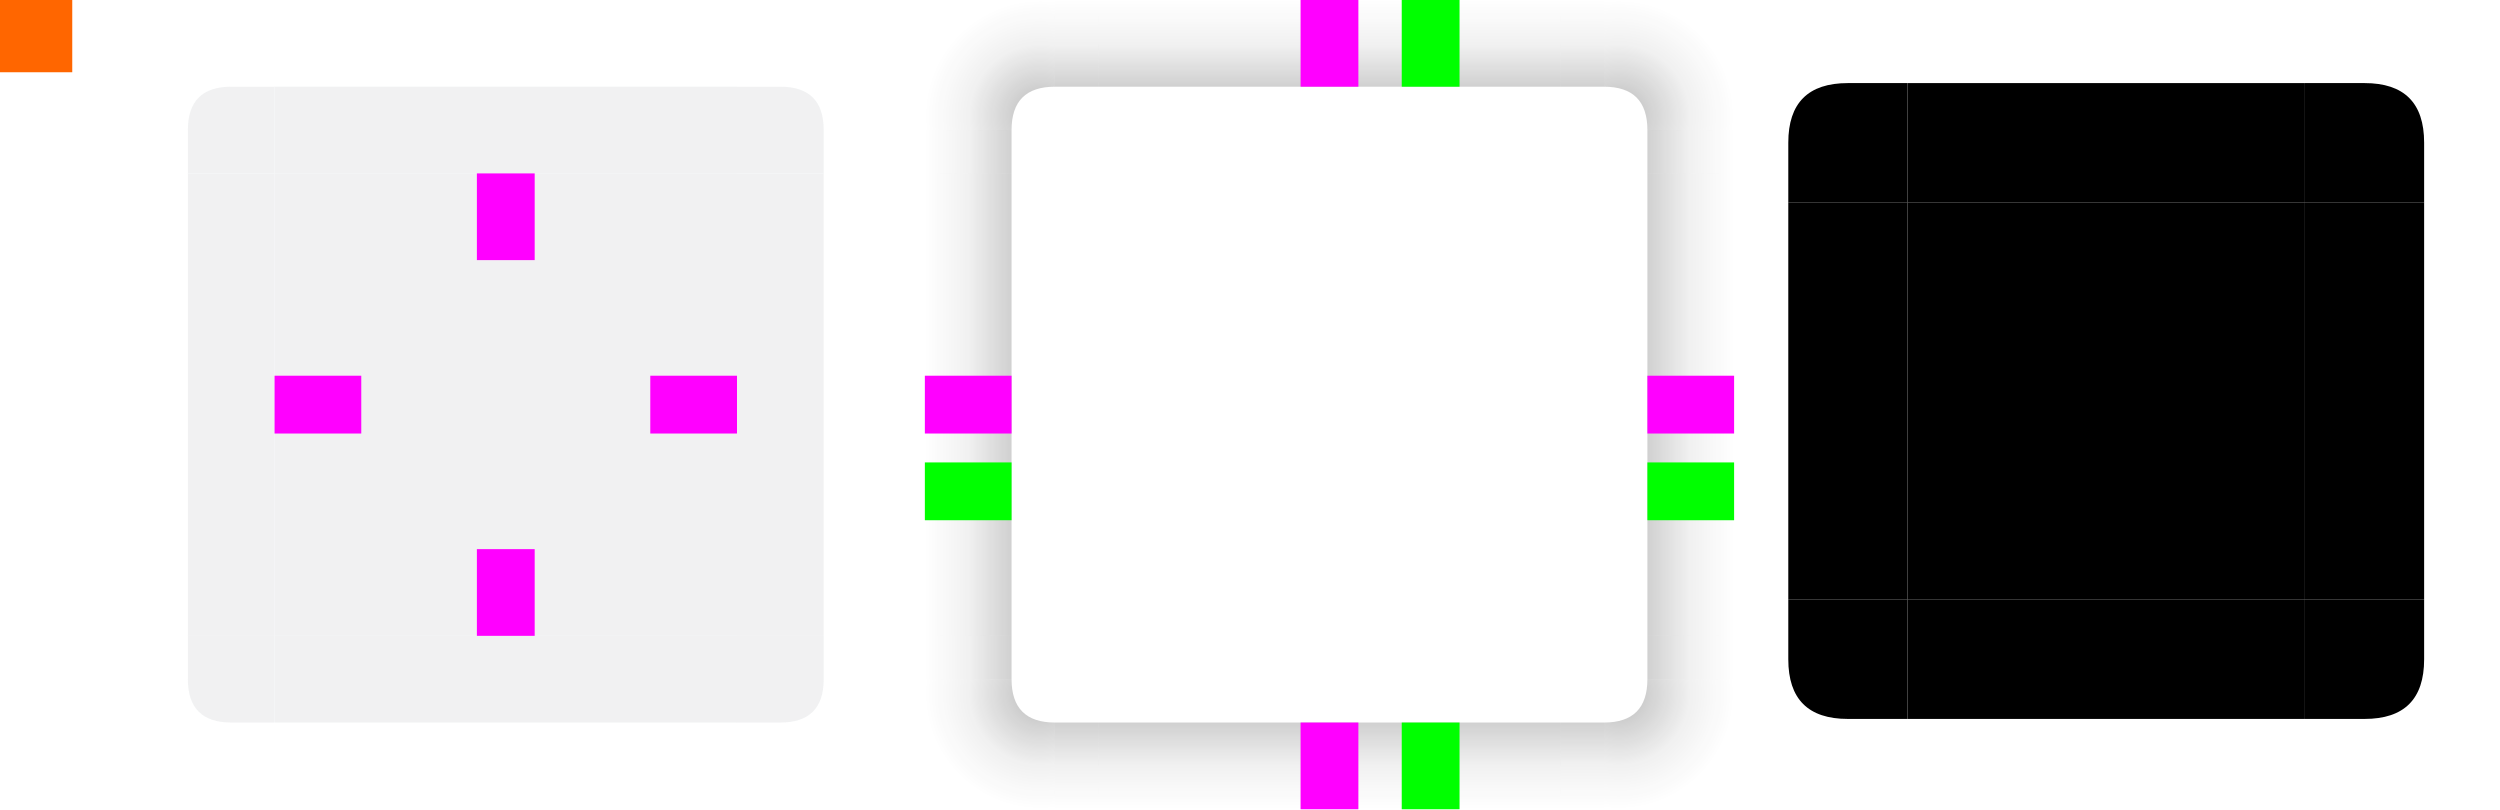
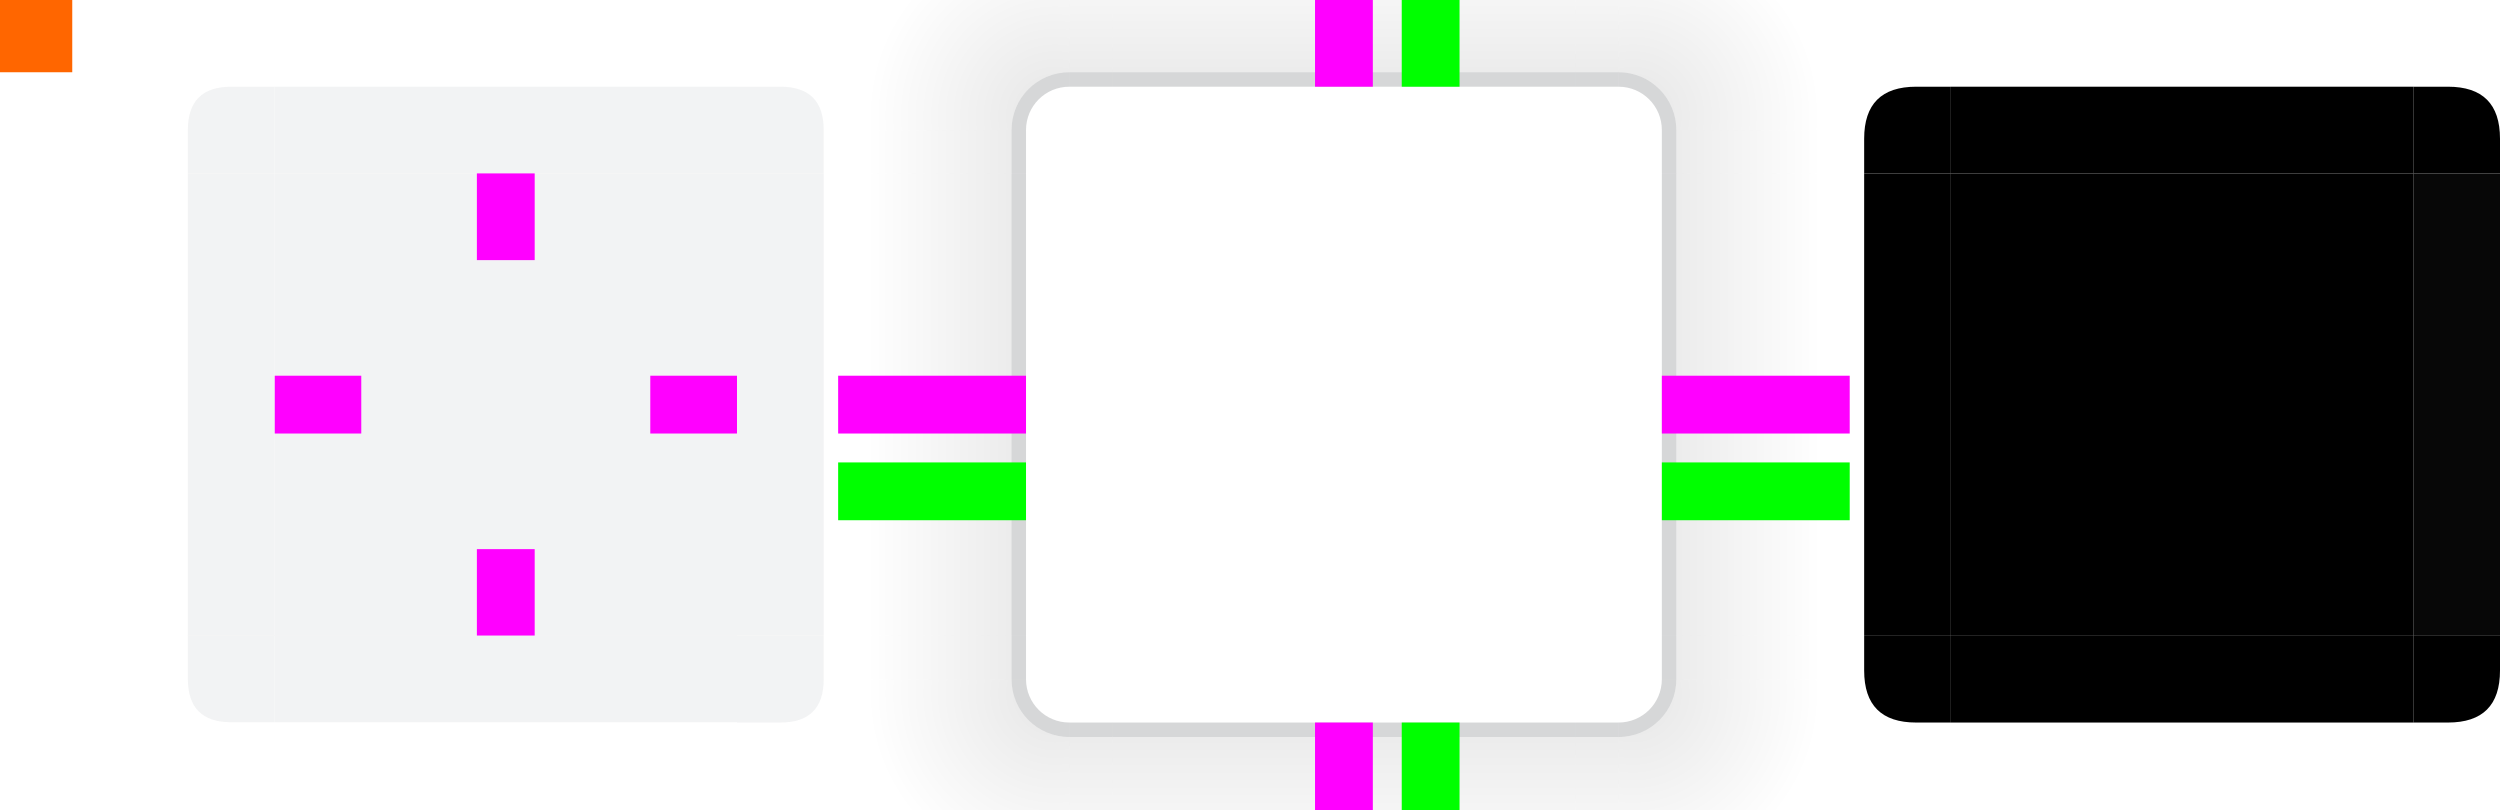
<svg xmlns="http://www.w3.org/2000/svg" xmlns:xlink="http://www.w3.org/1999/xlink" width="173" height="56" viewBox="0 0 173 56" id="svg2" version="1.1">
  <style type="text/css" id="current-color-scheme">
      .ColorScheme-Text {
        color:#31363b;
        stop-color:#31363b;
      }
      .ColorScheme-Background {
        color:#eff0f1;
        stop-color:#eff0f1;
      }
      .ColorScheme-Highlight {
        color:#3daee9;
        stop-color:#3daee9;
      }
      .ColorScheme-ViewText {
        color:#31363b;
        stop-color:#31363b;
      }
      .ColorScheme-ViewBackground {
        color:#fcfcfc;
        stop-color:#fcfcfc;
      }
      .ColorScheme-ViewHover {
        color:#93cee9;
        stop-color:#93cee9;
      }
      .ColorScheme-ViewFocus{
        color:#3daee9;
        stop-color:#3daee9;
      }
      .ColorScheme-ButtonText {
        color:#31363b;
        stop-color:#31363b;
      }
      .ColorScheme-ButtonBackground {
        color:#eff0f1;
        stop-color:#eff0f1;
      }
      .ColorScheme-ButtonHover {
        color:#93cee9;
        stop-color:#93cee9;
      }
      .ColorScheme-ButtonFocus{
        color:#3daee9;
        stop-color:#3daee9;
      }
      </style>
  <defs id="defs4">
    <style type="text/css" id="style22">
      .ColorScheme-Text {
        color:#31363b;
      }
      .ColorScheme-Background {
        color:#eff0f1;
      }
      .ColorScheme-Highlight {
        color:#3daee9;
      }
      .ColorScheme-ViewText {
        color:#31363b;
      }
      .ColorScheme-ViewBackground {
        color:#fcfcfc;
      }
      .ColorScheme-ViewHover {
        color:#93cee9;
      }
      .ColorScheme-ViewFocus{
        color:#3daee9;
      }
      .ColorScheme-ButtonText {
        color:#31363b;
      }
      .ColorScheme-ButtonBackground {
        color:#eff0f1;
      }
      .ColorScheme-ButtonHover {
        color:#93cee9;
      }
      .ColorScheme-ButtonFocus{
        color:#3daee9;
      }
      </style>
-     <linearGradient xlink:href="#linearGradient1064" id="linearGradient4950" gradientUnits="userSpaceOnUse" x1="55" y1="932.362" x2="63" y2="932.362" />
-     <linearGradient id="linearGradient1064">
-       <stop style="stop-color:#000000;stop-opacity:0.3" offset="0" id="stop1060" />
-       <stop id="stop1091" offset="0.625" style="stop-color:#000000;stop-opacity:0.06" />
-       <stop style="stop-color:#000000;stop-opacity:0;" offset="1" id="stop1062" />
+     <linearGradient id="linearGradient1637" x1="15" x2="2" y1="12" y2="12" gradientUnits="userSpaceOnUse" xlink:href="#linearGradient4270" />
+     <linearGradient id="linearGradient4270">
+       <stop stop-color="#000000" stop-opacity=".66" offset="0" id="stop3" />
+       <stop stop-color="#000000" stop-opacity="0" offset="1" id="stop5" />
    </linearGradient>
-     <linearGradient xlink:href="#linearGradient1088" id="linearGradient4948" gradientUnits="userSpaceOnUse" x1="-15" y1="932.362" x2="-7" y2="932.362" />
-     <linearGradient id="linearGradient1088">
-       <stop style="stop-color:#000000;stop-opacity:0.3" offset="0" id="stop1084" />
-       <stop id="stop1107" offset="0.63" style="stop-color:#000000;stop-opacity:0.06" />
-       <stop style="stop-color:#000000;stop-opacity:0;" offset="1" id="stop1086" />
-     </linearGradient>
-     <linearGradient xlink:href="#linearGradient1118" id="linearGradient4942" gradientUnits="userSpaceOnUse" x1="51" y1="48" x2="51" y2="56" gradientTransform="translate(58)" />
-     <linearGradient id="linearGradient1118">
-       <stop style="stop-color:#000000;stop-opacity:0.3" offset="0" id="stop1114" />
-       <stop id="stop1097" offset="0.617" style="stop-color:#000000;stop-opacity:0.06" />
-       <stop style="stop-color:#000000;stop-opacity:0;" offset="1" id="stop1116" />
-     </linearGradient>
-     <radialGradient xlink:href="#linearGradient1124" id="radialGradient4944" gradientUnits="userSpaceOnUse" gradientTransform="matrix(-8.2303024e-6,1.333333,-1.333321,-8.2302289e-6,1373.139,-24.32554)" cx="54.25" cy="945.112" fx="54.25" fy="945.112" r="6" />
-     <linearGradient id="linearGradient1124">
-       <stop style="stop-color:#000000;stop-opacity:0.3" offset="0" id="stop1120" />
-       <stop id="stop1095" offset="0.628" style="stop-color:#000000;stop-opacity:0.06" />
-       <stop style="stop-color:#000000;stop-opacity:0;" offset="1" id="stop1122" />
-     </linearGradient>
-     <linearGradient xlink:href="#linearGradient4270" id="linearGradient4946" gradientUnits="userSpaceOnUse" x1="55" y1="44" x2="63" y2="44" />
-     <linearGradient id="linearGradient4270">
-       <stop id="stop4272" offset="0" style="stop-color:#000000;stop-opacity:0.3" />
-       <stop style="stop-color:#000000;stop-opacity:0.06" offset="0.626" id="stop1093" />
-       <stop id="stop4274" offset="1" style="stop-color:#000000;stop-opacity:0;" />
-     </linearGradient>
-     <linearGradient xlink:href="#linearGradient1106" id="linearGradient4936" gradientUnits="userSpaceOnUse" x1="19" y1="48" x2="19" y2="56" gradientTransform="translate(58)" />
-     <linearGradient id="linearGradient1106">
-       <stop style="stop-color:#000000;stop-opacity:0.3" offset="0" id="stop1102" />
-       <stop id="stop1101" offset="0.628" style="stop-color:#000000;stop-opacity:0.06" />
-       <stop style="stop-color:#000000;stop-opacity:0;" offset="1" id="stop1104" />
-     </linearGradient>
-     <radialGradient xlink:href="#linearGradient1100" id="radialGradient4938" gradientUnits="userSpaceOnUse" gradientTransform="matrix(-1.333333,-1.2763442e-5,1.2763442e-5,-1.333333,83.17835,1315.149)" cx="7.643" cy="950.362" fx="7.643" fy="950.362" r="6" />
-     <linearGradient id="linearGradient1100">
-       <stop style="stop-color:#000000;stop-opacity:0.3" offset="0" id="stop1096" />
-       <stop id="stop1103" offset="0.627" style="stop-color:#000000;stop-opacity:0.06" />
-       <stop style="stop-color:#000000;stop-opacity:0;" offset="1" id="stop1098" />
-     </linearGradient>
-     <linearGradient xlink:href="#linearGradient1082" id="linearGradient4940" gradientUnits="userSpaceOnUse" x1="15" y1="44" x2="7" y2="44" />
-     <linearGradient id="linearGradient1082">
-       <stop style="stop-color:#000000;stop-opacity:0.3" offset="0" id="stop1078" />
-       <stop id="stop1109" offset="0.626" style="stop-color:#000000;stop-opacity:0.06" />
-       <stop style="stop-color:#000000;stop-opacity:0;" offset="1" id="stop1080" />
-     </linearGradient>
-     <linearGradient xlink:href="#linearGradient1112" id="linearGradient4934" gradientUnits="userSpaceOnUse" x1="952.362" y1="-35" x2="960.362" y2="-35" />
-     <linearGradient id="linearGradient1112">
-       <stop style="stop-color:#000000;stop-opacity:0.3" offset="0" id="stop1108" />
-       <stop id="stop1099" offset="0.627" style="stop-color:#000000;stop-opacity:0.06" />
-       <stop style="stop-color:#000000;stop-opacity:0;" offset="1" id="stop1110" />
-     </linearGradient>
-     <linearGradient xlink:href="#linearGradient1058" id="linearGradient4928" gradientUnits="userSpaceOnUse" x1="55" y1="12" x2="63" y2="12" />
-     <linearGradient id="linearGradient1058">
-       <stop style="stop-color:#000000;stop-opacity:0.3" offset="0" id="stop1054" />
-       <stop id="stop1089" offset="0.621" style="stop-color:#000000;stop-opacity:0.06" />
-       <stop style="stop-color:#000000;stop-opacity:0;" offset="1" id="stop1056" />
-     </linearGradient>
-     <radialGradient xlink:href="#linearGradient1052" id="radialGradient4930" gradientUnits="userSpaceOnUse" gradientTransform="matrix(1.333334,7.9263054e-6,-7.7052181e-6,1.333336,41.14987,-1207.686)" cx="53.893" cy="911.762" fx="53.893" fy="911.762" r="6" />
-     <linearGradient id="linearGradient1052">
-       <stop style="stop-color:#000000;stop-opacity:0.3" offset="0" id="stop1048" />
-       <stop id="stop1087" offset="0.626" style="stop-color:#000000;stop-opacity:0.06" />
-       <stop style="stop-color:#000000;stop-opacity:0;" offset="1" id="stop1050" />
-     </linearGradient>
-     <linearGradient xlink:href="#linearGradient1046" id="linearGradient3056" gradientUnits="userSpaceOnUse" gradientTransform="translate(58)" x1="51" y1="8" x2="51" y2="-2.0185304e-05" />
-     <linearGradient id="linearGradient1046">
-       <stop style="stop-color:#000000;stop-opacity:0.3" offset="0" id="stop1042" />
-       <stop id="stop1085" offset="0.621" style="stop-color:#000000;stop-opacity:0.06" />
-       <stop style="stop-color:#000000;stop-opacity:0;" offset="1" id="stop1044" />
-     </linearGradient>
-     <linearGradient xlink:href="#linearGradient1082" id="linearGradient4922" gradientUnits="userSpaceOnUse" x1="15" y1="12" x2="7" y2="12" />
-     <radialGradient xlink:href="#linearGradient1076" id="radialGradient4924" gradientUnits="userSpaceOnUse" gradientTransform="matrix(8.5676352e-6,-1.333333,1.333339,8.5676761e-6,-1145.631,37.59215)" cx="22.2" cy="913.969" fx="22.2" fy="913.969" r="6" />
-     <linearGradient id="linearGradient1076">
-       <stop style="stop-color:#000000;stop-opacity:0.3" offset="0" id="stop1072" />
-       <stop id="stop1111" offset="0.625" style="stop-color:#000000;stop-opacity:0.06" />
-       <stop style="stop-color:#000000;stop-opacity:0;" offset="1" id="stop1074" />
-     </linearGradient>
-     <linearGradient xlink:href="#linearGradient1070" id="linearGradient4926" gradientUnits="userSpaceOnUse" x1="19" y1="8" x2="19" y2="-2.0185304e-05" gradientTransform="translate(58)" />
-     <linearGradient id="linearGradient1070">
-       <stop style="stop-color:#000000;stop-opacity:0.3" offset="0" id="stop1066" />
-       <stop id="stop1113" offset="0.618" style="stop-color:#000000;stop-opacity:0.06" />
-       <stop style="stop-color:#000000;stop-opacity:0;" offset="1" id="stop1068" />
-     </linearGradient>
-     <linearGradient xlink:href="#linearGradient1040" id="linearGradient3054" gradientUnits="userSpaceOnUse" x1="-912.362" y1="-35" x2="-904.362" y2="-35" />
-     <linearGradient id="linearGradient1040">
-       <stop style="stop-color:#000000;stop-opacity:0.3" offset="0" id="stop1036" />
-       <stop id="stop1083" offset="0.619" style="stop-color:#000000;stop-opacity:0.06" />
-       <stop style="stop-color:#000000;stop-opacity:0;" offset="1" id="stop1038" />
-     </linearGradient>
+     <radialGradient id="radialGradient1433" cx="22.2" cy="913.97" r="6" gradientTransform="matrix(2.5385e-6,-2.1667,2.1667,2.5385e-6,-1907.3,56.098)" gradientUnits="userSpaceOnUse" xlink:href="#linearGradient4270" />
+     <linearGradient id="linearGradient1537" x1="19" x2="19" y1="8" y2="-5" gradientTransform="translate(58)" gradientUnits="userSpaceOnUse" xlink:href="#linearGradient4270" />
+     <radialGradient id="radialGradient952" cx="22.2" cy="913.97" r="6" gradientTransform="matrix(2.5385e-6,-2.1667,2.1667,2.5385e-6,-1907.3,56.098)" gradientUnits="userSpaceOnUse" xlink:href="#linearGradient4270" />
+     <radialGradient id="radialGradient976" cx="22.2" cy="913.97" r="6" gradientTransform="matrix(2.5385e-6,-2.1667,2.1667,2.5385e-6,-1907.3,56.098)" gradientUnits="userSpaceOnUse" xlink:href="#linearGradient4270" />
+     <radialGradient id="radialGradient1000" cx="22.2" cy="913.97" r="6" gradientTransform="matrix(2.5385e-6,-2.1667,2.1667,2.5385e-6,-1907.3,56.098)" gradientUnits="userSpaceOnUse" xlink:href="#linearGradient4270" />
+     <radialGradient id="radialGradient1024" cx="22.2" cy="913.97" r="6" gradientTransform="matrix(2.5385e-6,-2.1667,2.1667,2.5385e-6,-1907.3,56.098)" gradientUnits="userSpaceOnUse" xlink:href="#linearGradient4270" />
+     <linearGradient id="linearGradient1729" x1="-912.36" x2="-899.36" y1="-35" y2="-35" gradientUnits="userSpaceOnUse" xlink:href="#linearGradient4270" />
+     <linearGradient id="linearGradient1637-3" x1="15" x2="2" y1="12" y2="12" gradientUnits="userSpaceOnUse" xlink:href="#linearGradient4270" gradientTransform="translate(58)" />
+     <radialGradient id="radialGradient1433-5" cx="22.2" cy="913.97" r="6" gradientTransform="matrix(2.5385e-6,-2.1667,2.1667,2.5385e-6,-1907.3,56.098)" gradientUnits="userSpaceOnUse" xlink:href="#linearGradient4270" />
+     <radialGradient id="radialGradient1005" cx="22.2" cy="913.97" r="6" gradientTransform="matrix(2.5385e-6,-2.1667,2.1667,2.5385e-6,-1907.3,56.098)" gradientUnits="userSpaceOnUse" xlink:href="#linearGradient4270" />
+     <radialGradient id="radialGradient1029" cx="22.2" cy="913.97" r="6" gradientTransform="matrix(2.5385e-6,-2.1667,2.1667,2.5385e-6,-1907.3,56.098)" gradientUnits="userSpaceOnUse" xlink:href="#linearGradient4270" />
+     <radialGradient id="radialGradient1053" cx="22.2" cy="913.97" r="6" gradientTransform="matrix(2.5385e-6,-2.1667,2.1667,2.5385e-6,-1907.3,56.098)" gradientUnits="userSpaceOnUse" xlink:href="#linearGradient4270" />
+     <radialGradient id="radialGradient1077" cx="22.2" cy="913.97" r="6" gradientTransform="matrix(2.5385e-6,-2.1667,2.1667,2.5385e-6,-1907.3,56.098)" gradientUnits="userSpaceOnUse" xlink:href="#linearGradient4270" />
  </defs>
  <g id="layer1" transform="translate(0,-904.3622)">
-     <rect style="opacity:1;fill:#ff6600;fill-opacity:1;stroke:none" id="hint-tile-center" width="5" height="5" x="0" y="904.362" />
-     <g id="top">
-       <rect y="-51" x="-916.362" height="32" width="6" id="rect4152" style="opacity:0.9;fill:currentColor;fill-opacity:1;stroke:none" transform="matrix(0,-1,-1,0,0,0)" class="ColorScheme-Background" />
+     <use id="shadow-bottom" transform="rotate(180,93,932.3622)" width="100%" height="100%" xlink:href="#shadow-top" x="0" y="0" />
+     <use id="shadow-left" transform="rotate(-90,93,932.3622)" width="100%" height="100%" xlink:href="#shadow-top" x="0" y="0" />
+     <use id="shadow-right" transform="rotate(90,93,932.3622)" width="100%" height="100%" xlink:href="#shadow-top" x="0" y="0" />
+     <rect id="hint-tile-center" y="904.362" width="5" height="5" fill="#ff6600" x="0" />
+     <g id="top" transform="translate(0,0.00218)">
+       <rect class="ColorScheme-Background" transform="matrix(0,-1,-1,0,0,0)" x="-916.36" y="-51" width="6" height="32" fill="currentColor" id="rect28" style="opacity:0.8" />
    </g>
-     <g id="bottom">
-       <rect transform="matrix(0,1,-1,0,0,0)" style="opacity:0.9;fill:currentColor;fill-opacity:1;stroke:none" id="rect4148" width="6" height="32" x="948.362" y="-51" class="ColorScheme-Background" />
+     <g id="topleft" transform="translate(0,0.00218)">
+       <path class="ColorScheme-Background" d="m 16,910.36 c -2,0 -3,1 -3,3 v 3 h 6 v -6 z" fill="currentColor" id="path31" style="opacity:0.8" />
    </g>
-     <g id="left">
-       <rect transform="scale(-1,1)" style="opacity:0.9;fill:currentColor;fill-opacity:1;stroke:none" id="rect4144" width="6" height="32" x="-19" y="916.362" class="ColorScheme-Background" />
+     <g id="center" transform="translate(0,0.00218)">
+       <rect x="19" y="916.36" width="32" height="32" fill="none" id="rect34" />
+       <rect class="ColorScheme-Background" x="19" y="916.36" width="32" height="32" fill="currentColor" id="rect36" style="opacity:0.8" />
    </g>
-     <g id="right">
-       <rect y="916.362" x="51" height="32" width="6" id="rect4140" style="opacity:0.9;fill:currentColor;fill-opacity:1;stroke:none" class="ColorScheme-Background" />
+     <rect id="hint-top-margin" x="33" y="916.362" width="4" height="6" fill="#ff00ff" />
+     <rect id="hint-bottom-margin" x="33" y="942.362" width="4" height="6" fill="#ff00ff" />
+     <rect id="hint-right-margin" transform="rotate(90)" x="930.362" y="-51" width="4" height="6" fill="#ff00ff" />
+     <rect id="hint-left-margin" transform="rotate(90)" x="930.362" y="-25" width="4" height="6" fill="#ff00ff" />
+     <g id="shadow-top" transform="translate(58,0.00218)">
+       <rect transform="matrix(0,-1,-1,0,0,0)" x="-916.36" y="-51" width="6" height="32" fill="none" id="rect43" />
+       <rect transform="matrix(0,-1,-1,0,0,0)" x="-909.36" y="-51" width="12" height="32" fill="url(#linearGradient1729)" id="rect45" style="opacity:0.15;fill:url(#linearGradient1729)" />
+       <rect transform="matrix(0,-1,-1,0,0,0)" x="-911.36" y="-51" width="1" height="32" fill="none" id="rect47" />
+       <path transform="translate(-58,904.36)" d="m 77,6 h 32 V 5 H 77 Z" id="path49" class="ColorScheme-Text" fill="currentColor" style="opacity:0.2" />
    </g>
-     <g id="center">
-       <rect y="916.362" x="19" height="32" width="32" id="rect4401" style="opacity:1;fill:none;fill-opacity:1;stroke:none" />
-       <rect style="opacity:0.9;fill:currentColor;fill-opacity:1;stroke:none" id="rect4138" width="32" height="32" x="19" y="916.362" class="ColorScheme-Background" />
+     <g id="shadow-topleft" transform="translate(58,0.00218)">
+       <path id="path52" style="opacity:0.15;fill:url(#linearGradient1637-3)" d="m 58,9 v 3 H 70 V 9 Z" transform="translate(-58,904.36)" />
+       <path id="path54" style="opacity:0.15;fill:url(#radialGradient1433-5)" d="M 58,-7 V 9 H 70 C 70,6.784 71.784,5 74,5 V -7 Z" transform="translate(-58,904.36)" />
+       <path id="path56" style="opacity:0.15;fill:url(#linearGradient1537)" d="M 74,-7 V 5 h 3 V -7 Z" transform="translate(-58,904.36)" />
+       <rect transform="scale(-1,1)" x="-19" y="910.36" width="6" height="6" ry="1" fill="none" id="rect58" />
+       <rect transform="scale(-1,1)" x="-19" y="910.36" width="2" height="6" ry="0" fill="none" id="rect60" />
+       <rect transform="scale(-1,1)" x="-18" y="914.36" width="5" height="2" fill="none" id="rect62" />
+       <path d="m 12,913.36 v 3 h 1 v -3 z" id="path64" class="ColorScheme-Text" fill="currentColor" style="opacity:0.2" />
+       <path transform="translate(-58,904.36)" d="m 74,5 c -2.216,0 -4,1.784 -4,4 h 1 c 0,-1.662 1.338,-3 3,-3 z" id="path66" class="ColorScheme-Text" fill="currentColor" style="opacity:0.2" />
+       <path d="m 19,909.36 h -3 v 1 h 3 z" id="path68" class="ColorScheme-Text" fill="currentColor" style="opacity:0.2" />
    </g>
-     <rect style="fill:#ff00ff;fill-opacity:1;stroke:none" id="hint-top-margin" width="4" height="6" x="33" y="916.362" />
-     <rect y="942.362" x="33" height="6" width="4" id="hint-bottom-margin" style="fill:#ff00ff;fill-opacity:1;stroke:none" />
-     <rect y="-51" x="930.362" height="6" width="4" id="hint-right-margin" style="fill:#ff00ff;fill-opacity:1;stroke:none" transform="matrix(0,1,-1,0,0,0)" />
-     <rect style="fill:#ff00ff;fill-opacity:1;stroke:none" id="hint-left-margin" width="4" height="6" x="930.362" y="-25" transform="matrix(0,1,-1,0,0,0)" />
-     <rect style="fill:#00ff00;fill-opacity:1;stroke:none" id="hint-top-inset" width="4" height="0" x="33" y="904.362" />
-     <rect y="954.362" x="33" height="0" width="4" id="hint-bottom-inset" style="fill:#00ff00;fill-opacity:1;stroke:none" />
-     <rect y="-63" x="930.362" height="0" width="4" id="hint-right-inset" style="fill:#00ff00;fill-opacity:1;stroke:none" transform="matrix(0,1,-1,0,0,0)" />
-     <rect style="fill:#00ff00;fill-opacity:1;stroke:none" id="hint-left-inset" width="4" height="0" x="930.362" y="-13" transform="matrix(0,1,-1,0,0,0)" />
-     <g id="shadow-top" transform="translate(56.99998,1.7232666e-5)" style="display:inline">
-       <rect transform="matrix(0,-1,-1,0,0,0)" style="opacity:1;fill:none;fill-opacity:1;stroke:none" id="rect4820" width="6" height="32" x="-916.362" y="-51" />
-       <rect transform="matrix(0,-1,-1,0,0,0)" style="opacity:0.9;fill:url(#linearGradient3054);fill-opacity:1;stroke:none" id="rect4822" width="6" height="32" x="-910.362" y="-51" />
-       <rect y="-51" x="-911.362" height="32" width="1" id="rect4824" style="opacity:1;fill:none;fill-opacity:1;stroke:none" transform="matrix(0,-1,-1,0,0,0)" />
+     <g id="shadow-center" transform="translate(58,0.00218)" fill="none">
+       <rect x="19" y="916.36" width="32" height="32" id="rect71" />
+       <rect x="19" y="916.36" width="32" height="32" id="rect73" />
    </g>
-     <g id="shadow-topleft" transform="translate(56.99998,1.7232666e-5)">
-       <path id="path4828" transform="translate(0,904.3622)" d="m 7,9 v 1 2 h 6 V 8 9 Z" style="opacity:0.9;fill:url(#linearGradient4922);fill-opacity:1;fill-rule:evenodd;stroke:none;stroke-width:1px;stroke-linecap:butt;stroke-linejoin:miter;stroke-opacity:1" />
-       <path style="opacity:0.9;fill:url(#radialGradient4924);fill-opacity:1;fill-rule:evenodd;stroke:none;stroke-width:1px;stroke-linecap:butt;stroke-linejoin:miter;stroke-opacity:1" d="m 65,0 v 9 h 6 C 71,7 72,6 74,6 V 0 Z" transform="translate(-58,904.3622)" id="path4830" />
-       <path style="opacity:0.9;fill:url(#linearGradient4926);fill-opacity:1;fill-rule:evenodd;stroke:none;stroke-width:1px;stroke-linecap:butt;stroke-linejoin:miter;stroke-opacity:1" d="m 74,0 v 6 h -1 4 V 0 h -4 z" transform="translate(-58,904.3622)" id="path4832" />
-       <rect ry="1" y="910.362" x="-19" height="6" width="6" id="rect4834" style="fill:none;fill-opacity:1" transform="scale(-1,1)" />
-       <rect ry="0" y="910.362" x="-19" height="6" width="2" id="rect4836" style="fill:none;fill-opacity:1" transform="scale(-1,1)" />
-       <rect y="914.362" x="-18" height="2" width="5" id="rect4838" style="fill:none;fill-opacity:1" transform="scale(-1,1)" />
+     <rect id="shadow-hint-top-margin" x="91" y="897.362" width="4" height="13" fill="#ff00ff" />
+     <rect id="shadow-hint-bottom-margin" x="91" y="954.362" width="4" height="13" fill="#ff00ff" />
+     <rect id="shadow-hint-right-margin" transform="rotate(90)" x="930.362" y="-128" width="4" height="13" fill="#ff00ff" />
+     <rect id="shadow-hint-left-margin" transform="rotate(90)" x="930.362" y="-71" width="4" height="13" fill="#ff00ff" />
+     <g id="mask-top" transform="matrix(1,0,0,1.2,116,-182.0698)">
+       <rect transform="matrix(0,-1,-1,0,0,0)" x="-915.36" y="-51" width="5" height="32" id="rect80" />
    </g>
-     <g id="shadow-topright" transform="translate(56.99998,1.7232666e-5)">
-       <path id="path4842" transform="translate(0,904.3622)" d="m 57,9 v -1 4 h 6 V 8 9 Z" style="opacity:0.9;fill:url(#linearGradient4928);fill-opacity:1;fill-rule:evenodd;stroke:none;stroke-width:1px;stroke-linecap:butt;stroke-linejoin:miter;stroke-opacity:1" />
-       <path style="opacity:0.9;fill:url(#radialGradient4930);fill-opacity:1;fill-rule:evenodd;stroke:none;stroke-width:1px;stroke-linecap:butt;stroke-linejoin:miter;stroke-opacity:1" d="m 112,0 v 6 c 2,0 3,1 3,3 h 6 V 0 Z" id="path4844" transform="translate(-58,904.3622)" />
-       <path style="opacity:0.9;fill:url(#linearGradient3056);fill-opacity:1;fill-rule:evenodd;stroke:none;stroke-width:1px;stroke-linecap:butt;stroke-linejoin:miter;stroke-opacity:1" d="m 109,0 v 6 h 4 -1 V 0 h 1 z" transform="translate(-58,904.3622)" id="path4846" />
-       <rect style="fill:none;fill-opacity:1" id="rect4848" width="6" height="6" x="51" y="910.362" ry="1" />
-       <rect style="fill:none;fill-opacity:1" id="rect4850" width="2" height="6" x="51" y="910.362" ry="0" />
-       <rect style="fill:none;fill-opacity:1" id="rect4852" width="5" height="2" x="52" y="914.362" />
+     <g id="mask-topleft" transform="matrix(1.2,0,0,1.2,113.4,-182.0698)">
+       <path transform="translate(-116,904.36)" d="m 132,6 c -2,0 -3,1 -3,3 v 2 h 5 V 6 h -1 z" id="path83" />
    </g>
-     <g id="shadow-bottom" transform="translate(56.99998,1.7232666e-5)">
-       <rect y="-51" x="948.362" height="32" width="6" id="rect4856" style="opacity:1;fill:none;fill-opacity:1;stroke:none" transform="rotate(90)" />
-       <rect y="-51" x="954.362" height="32" width="6" id="rect4858" style="opacity:0.9;fill:url(#linearGradient4934);fill-opacity:1;stroke:none" transform="rotate(90)" />
-       <rect transform="rotate(90)" style="opacity:1;fill:none;fill-opacity:1;stroke:none" id="rect4860" width="1" height="32" x="953.362" y="-51" />
+     <g id="mask-topright" transform="translate(116,0.00218)">
+       <path d="m 51,910.36 v 6 h 6 v -2.4 c 0,-2.4 -1.2,-3.6 -3.6,-3.6 h -1.2 z" id="path86" />
    </g>
-     <g id="shadow-bottomleft" transform="translate(56.99998,1.7232666e-5)">
-       <path style="opacity:0.9;fill:url(#linearGradient4936);fill-opacity:1;fill-rule:evenodd;stroke:none;stroke-width:1px;stroke-linecap:butt;stroke-linejoin:miter;stroke-opacity:1" d="m 74,50 v 6 h -1 4 v -6 h -4 z" transform="translate(-58,904.3622)" id="path4864" />
-       <path style="opacity:0.9;fill:url(#radialGradient4938);fill-opacity:1;fill-rule:evenodd;stroke:none;stroke-width:1px;stroke-linecap:butt;stroke-linejoin:miter;stroke-opacity:1" d="m 65,47 v 9 h 9 v -6 c -2,0 -3,-1 -3,-3 z" transform="translate(-58,904.3622)" id="path4866" />
-       <path id="path4868" transform="translate(0,904.3622)" d="m 7,44 v 4 -1 h 6 v 1 -4 z" style="opacity:0.9;fill:url(#linearGradient4940);fill-opacity:1;fill-rule:evenodd;stroke:none;stroke-width:1px;stroke-linecap:butt;stroke-linejoin:miter;stroke-opacity:1" />
-       <rect style="fill:none;fill-opacity:1" id="rect4870" width="6" height="6" x="-19" y="-954.362" ry="1" transform="scale(-1)" />
-       <rect transform="scale(-1)" style="fill:none;fill-opacity:1" id="rect4872" width="2" height="6" x="-19" y="-954.362" ry="0" />
-       <rect transform="scale(-1)" style="fill:none;fill-opacity:1" id="rect4874" width="5" height="2" x="-18" y="-950.362" />
+     <g id="mask-bottom" transform="matrix(1,0,0,1.2,116,-190.8698)">
+       <rect transform="rotate(90)" x="949.36" y="-51" width="5" height="32" id="rect89" />
    </g>
-     <g id="shadow-bottomright" transform="translate(56.99998,1.7232666e-5)">
-       <path style="opacity:0.9;fill:url(#linearGradient4942);fill-opacity:1;fill-rule:evenodd;stroke:none;stroke-width:1px;stroke-linecap:butt;stroke-linejoin:miter;stroke-opacity:1" d="m 109,50 v 6 h 4 -1 v -6 h 1 z" transform="translate(-58,904.3622)" id="path4878" />
-       <path style="opacity:0.9;fill:url(#radialGradient4944);fill-opacity:1;fill-rule:evenodd;stroke:none;stroke-width:1px;stroke-linecap:butt;stroke-linejoin:miter;stroke-opacity:1" d="m 115,47 c 0,2 -1,3 -3,3 v 6 h 9 v -9 z" transform="translate(-58,904.3622)" id="path4880" />
-       <path id="path4882" transform="translate(0,904.3622)" d="m 57,44 v 4 -1 h 6 v 1 -4 z" style="opacity:0.9;fill:url(#linearGradient4946);fill-opacity:1;fill-rule:evenodd;stroke:none;stroke-width:1px;stroke-linecap:butt;stroke-linejoin:miter;stroke-opacity:1" />
-       <rect ry="1" y="-954.362" x="51" height="6" width="6" id="rect4884" style="fill:none;fill-opacity:1" transform="scale(1,-1)" />
-       <rect ry="0" y="-954.362" x="51" height="6" width="2" id="rect4886" style="fill:none;fill-opacity:1" transform="scale(1,-1)" />
-       <rect y="-950.362" x="52" height="2" width="5" id="rect4888" style="fill:none;fill-opacity:1" transform="scale(1,-1)" />
+     <g id="mask-bottomleft" transform="translate(116,0.00218)">
+       <path d="m 13,948.36 v 2.4 c 0,2.4 1.2,3.6 3.6,3.6 H 19 v -6 z" id="path92" />
    </g>
-     <g id="shadow-left" transform="translate(56.99998,1.7232666e-5)">
-       <rect y="916.362" x="-19" height="32" width="6" id="rect4892" style="opacity:1;fill:none;fill-opacity:1;stroke:none" transform="scale(-1,1)" />
-       <rect y="916.362" x="-13" height="32" width="6" id="rect4894" style="opacity:0.9;fill:url(#linearGradient4948);fill-opacity:1;stroke:none" transform="scale(-1,1)" />
-       <rect transform="scale(-1,1)" style="opacity:1;fill:none;fill-opacity:1;stroke:none" id="rect4896" width="1" height="32" x="-14" y="916.362" />
+     <g id="mask-bottomright" transform="translate(116,0.00218)">
+       <path d="m 51,948.36 v 6 h 2.4 c 2.4,0 3.6,-1.2 3.6,-3.6 v -2.4 z" id="path95" />
    </g>
-     <g id="shadow-right" transform="translate(56.99998,1.7232666e-5)">
-       <rect style="opacity:1;fill:none;fill-opacity:1;stroke:none" id="rect4900" width="6" height="32" x="51" y="916.362" />
-       <rect style="opacity:0.9;fill:url(#linearGradient4950);fill-opacity:1;stroke:none" id="rect4902" width="6" height="32" x="57" y="916.362" />
-       <rect y="916.362" x="56" height="32" width="1" id="rect4904" style="opacity:1;fill:none;fill-opacity:1;stroke:none" />
+     <g id="mask-left" transform="matrix(1.2,0,0,1,113.4,0.00218)">
+       <rect transform="scale(-1,1)" x="-18" y="916.36" width="5" height="32" id="rect98" />
    </g>
-     <g id="shadow-center" transform="translate(56.99998,1.7232666e-5)">
-       <rect style="opacity:1;fill:none;fill-opacity:1;stroke:none" id="rect4908" width="32" height="32" x="19" y="916.362" />
-       <rect y="916.362" x="19" height="32" width="32" id="rect4910" style="opacity:1;fill:none;fill-opacity:1;stroke:none" />
+     <g id="mask-right" transform="translate(116,0.00218)">
+       <rect x="51" y="916.36" width="6" height="32" fill="#000000" opacity="0.97" id="rect101" style="stroke-width:1.095" />
    </g>
-     <rect y="904.362" x="90" height="6" width="4" id="shadow-hint-top-margin" style="fill:#ff00ff;fill-opacity:1;stroke:none;stroke-width:1" />
-     <rect style="fill:#ff00ff;fill-opacity:1;stroke:none;stroke-width:1" id="shadow-hint-bottom-margin" width="4" height="6" x="90" y="954.362" />
-     <rect transform="rotate(90)" style="fill:#ff00ff;fill-opacity:1;stroke:none;stroke-width:1" id="shadow-hint-right-margin" width="4" height="6" x="930.362" y="-120" />
-     <rect transform="rotate(90)" y="-70" x="930.362" height="6" width="4" id="shadow-hint-left-margin" style="fill:#ff00ff;fill-opacity:1;stroke:none;stroke-width:1" />
-     <rect y="904.362" x="97" height="6" width="4" id="shadow-hint-top-inset" style="fill:#00ff00;fill-opacity:1;stroke:none" />
-     <rect style="fill:#00ff00;fill-opacity:1;stroke:none" id="shadow-hint-bottom-inset" width="4" height="6" x="97" y="954.362" />
-     <rect transform="matrix(0,1,-1,0,0,0)" style="fill:#00ff00;fill-opacity:1;stroke:none" id="shadow-hint-right-inset" width="4" height="6" x="936.362" y="-120" />
-     <rect transform="matrix(0,1,-1,0,0,0)" y="-70" x="936.362" height="6" width="4" id="shadow-hint-left-inset" style="fill:#00ff00;fill-opacity:1;stroke:none" />
-     <rect y="910.112" x="132" height="8.25" width="27.5" style="opacity:1;fill:#000000;fill-opacity:1;stroke:none;stroke-width:1.079;stroke-linecap:round;stroke-linejoin:round;stroke-miterlimit:4;stroke-dasharray:none;stroke-dashoffset:0;stroke-opacity:1;paint-order:normal" id="mask-top" />
-     <rect y="918.362" x="132" height="27.5" width="27.5" style="opacity:1;fill:#000000;fill-opacity:1;stroke:none;stroke-width:1.969;stroke-linecap:round;stroke-linejoin:round;stroke-miterlimit:4;stroke-dasharray:none;stroke-dashoffset:0;stroke-opacity:1;paint-order:normal" id="mask-center" />
-     <rect transform="scale(1,-1)" y="-954.112" x="132" height="8.25" width="27.5" style="opacity:1;fill:#000000;fill-opacity:1;stroke:none;stroke-width:1.079;stroke-linecap:round;stroke-linejoin:round;stroke-miterlimit:4;stroke-dasharray:none;stroke-dashoffset:0;stroke-opacity:1;paint-order:normal" id="mask-bottom" />
-     <rect transform="rotate(90)" y="-132" x="918.362" height="8.25" width="27.5" style="opacity:1;fill:#000000;fill-opacity:1;stroke:none;stroke-width:1.079;stroke-linecap:round;stroke-linejoin:round;stroke-miterlimit:4;stroke-dasharray:none;stroke-dashoffset:0;stroke-opacity:1;paint-order:normal" id="mask-left" />
-     <rect transform="rotate(90)" y="-167.75" x="918.362" height="8.25" width="27.5" style="opacity:1;fill:#000000;fill-opacity:1;stroke:none;stroke-width:1.079;stroke-linecap:round;stroke-linejoin:round;stroke-miterlimit:4;stroke-dasharray:none;stroke-dashoffset:0;stroke-opacity:1;paint-order:normal" id="mask-right" />
-     <path class="ColorScheme-Background" style="color:#eff0f1;opacity:1;fill:#000000;fill-opacity:1;stroke:none;stroke-width:1.375" d="m 159.5,954.112 v -1.375 -5.5 -1.375 h 1.375 1.375 4.125 1.375 v 1.375 2.75 c 0,2.75 -1.375,4.125 -4.125,4.125 h -1.375 -1.375 z" id="mask-bottomright" />
-     <path class="ColorScheme-Background" style="color:#eff0f1;opacity:1;fill:#000000;fill-opacity:1;stroke:none;stroke-width:1.375" d="m 132,954.112 v -1.375 -5.5 -1.375 h -1.375 -1.375 -4.125 -1.375 v 1.375 2.75 c 0,2.75 1.375,4.125 4.125,4.125 h 1.375 1.375 z" id="mask-bottomleft" />
-     <path class="ColorScheme-Background" style="color:#eff0f1;opacity:1;fill:#000000;fill-opacity:1;stroke:none;stroke-width:1.375" d="m 132,910.112 v 1.375 5.5 1.375 h -1.375 -1.375 -4.125 -1.375 v -1.375 -2.75 c 0,-2.75 1.375,-4.125 4.125,-4.125 h 1.375 1.375 z" id="mask-topleft" />
-     <path class="ColorScheme-Background" style="color:#eff0f1;opacity:1;fill:#000000;fill-opacity:1;stroke:none;stroke-width:1.375" d="m 159.5,910.112 v 1.375 5.5 1.375 h 1.375 1.375 4.125 1.375 v -1.375 -2.75 c 0,-2.75 -1.375,-4.125 -4.125,-4.125 h -1.375 -1.375 z" id="mask-topright" />
-     <g transform="translate(0,-2.0185303e-5)" id="topleft">
-       <path style="opacity:0.9;fill:currentColor;fill-opacity:1;stroke:none" d="m 16,6 c -2,0 -3,1 -3,3 v 2 1 h 4 1 1 V 11 7 6 h -1 1 z" transform="translate(0,904.3622)" id="rect4159" class="ColorScheme-Background" />
+     <g id="mask-center" transform="translate(116,0.00218)">
+       <rect x="19" y="916.36" width="32" height="32" fill="none" id="rect104" />
+       <rect x="19" y="916.36" width="32" height="32" id="rect106" />
    </g>
-     <g transform="translate(0,-2.0185303e-5)" id="topright">
-       <path style="opacity:0.9;fill:currentColor;fill-opacity:1;stroke:none" d="m 51,6 v 1 4 1 h 1 1 3 1 V 11 9 C 57,7 56,6 54,6 h -1 -1 z" transform="translate(0,904.3622)" id="rect4177" class="ColorScheme-Background" />
-     </g>
-     <g transform="translate(0,-2.0185303e-5)" id="bottomleft">
-       <path style="opacity:0.9;fill:currentColor;fill-opacity:1;stroke:none" d="m 19,954.362 v -1 -4 -1 h -1 -1 -3 -1 v 1 2 c 0,2 1,3 3,3 h 1 1 z" id="path5048" class="ColorScheme-Background" />
-     </g>
-     <g transform="translate(0,-2.0185303e-5)" id="bottomright">
-       <path id="rect4177-6" d="m 51,954.362 v -1 -4 -1 h 1 1 3 1 v 1 2 c 0,2 -1,3 -3,3 h -1 -1 z" style="opacity:0.9;fill:currentColor;fill-opacity:1;stroke:none" class="ColorScheme-Background" />
-     </g>
+     <use id="topright" transform="matrix(-1,0,0,1,70,-2e-5)" width="100%" height="100%" xlink:href="#topleft" x="0" y="0" />
+     <use id="left" transform="rotate(-90,35,932.3622)" width="100%" height="100%" xlink:href="#top" x="0" y="0" />
+     <use id="right" transform="matrix(0,-1,-1,0,967.3622,967.3622)" width="100%" height="100%" xlink:href="#top" x="0" y="0" />
+     <use id="bottom" transform="matrix(1,0,0,-1,1.5259e-5,1864.704)" width="100%" height="100%" xlink:href="#top" x="0" y="0" />
+     <use id="bottomleft" transform="matrix(1,0,0,-1,0,1864.704)" width="100%" height="100%" xlink:href="#topleft" x="0" y="0" />
+     <use id="bottomright" transform="rotate(180,35,932.3622)" width="100%" height="100%" xlink:href="#topleft" x="0" y="0" />
+     <use id="shadow-topright" transform="rotate(90,93,932.3622)" width="100%" height="100%" xlink:href="#shadow-topleft" x="0" y="0" />
+     <use id="shadow-bottomright" transform="rotate(180,93,932.3622)" width="100%" height="100%" xlink:href="#shadow-topleft" x="0" y="0" />
+     <use id="shadow-bottomleft" transform="rotate(-90,93,932.3622)" width="100%" height="100%" xlink:href="#shadow-topleft" x="0" y="0" />
+     <rect y="897.362" x="97" height="13" width="4" id="shadow-hint-top-inset" style="fill:#00ff00;fill-opacity:1;stroke:none;stroke-width:1.472" />
+     <rect style="fill:#00ff00;fill-opacity:1;stroke:none;stroke-width:1.472" id="shadow-hint-bottom-inset" width="4" height="13" x="97" y="954.362" />
+     <rect transform="rotate(90)" style="fill:#00ff00;fill-opacity:1;stroke:none;stroke-width:1.472" id="shadow-hint-right-inset" width="4" height="13" x="936.362" y="-128" />
+     <rect transform="rotate(90)" y="-71" x="936.362" height="13" width="4" id="shadow-hint-left-inset" style="fill:#00ff00;fill-opacity:1;stroke:none;stroke-width:1.472" />
+     <rect style="fill:#00ff00;fill-opacity:1;stroke:none" id="hint-top-inset" width="4" height="1e-06" x="28" y="909.362" />
+     <rect y="959.362" x="28" height="1e-06" width="4" id="hint-bottom-inset" style="fill:#00ff00;fill-opacity:1;stroke:none" />
+     <rect y="-58" x="935.362" height="1e-06" width="4" id="hint-right-inset" style="fill:#00ff00;fill-opacity:1;stroke:none" transform="rotate(90)" />
+     <rect style="fill:#00ff00;fill-opacity:1;stroke:none" id="hint-left-inset" width="4" height="1e-06" x="935.362" y="-8" transform="rotate(90)" />
  </g>
</svg>
